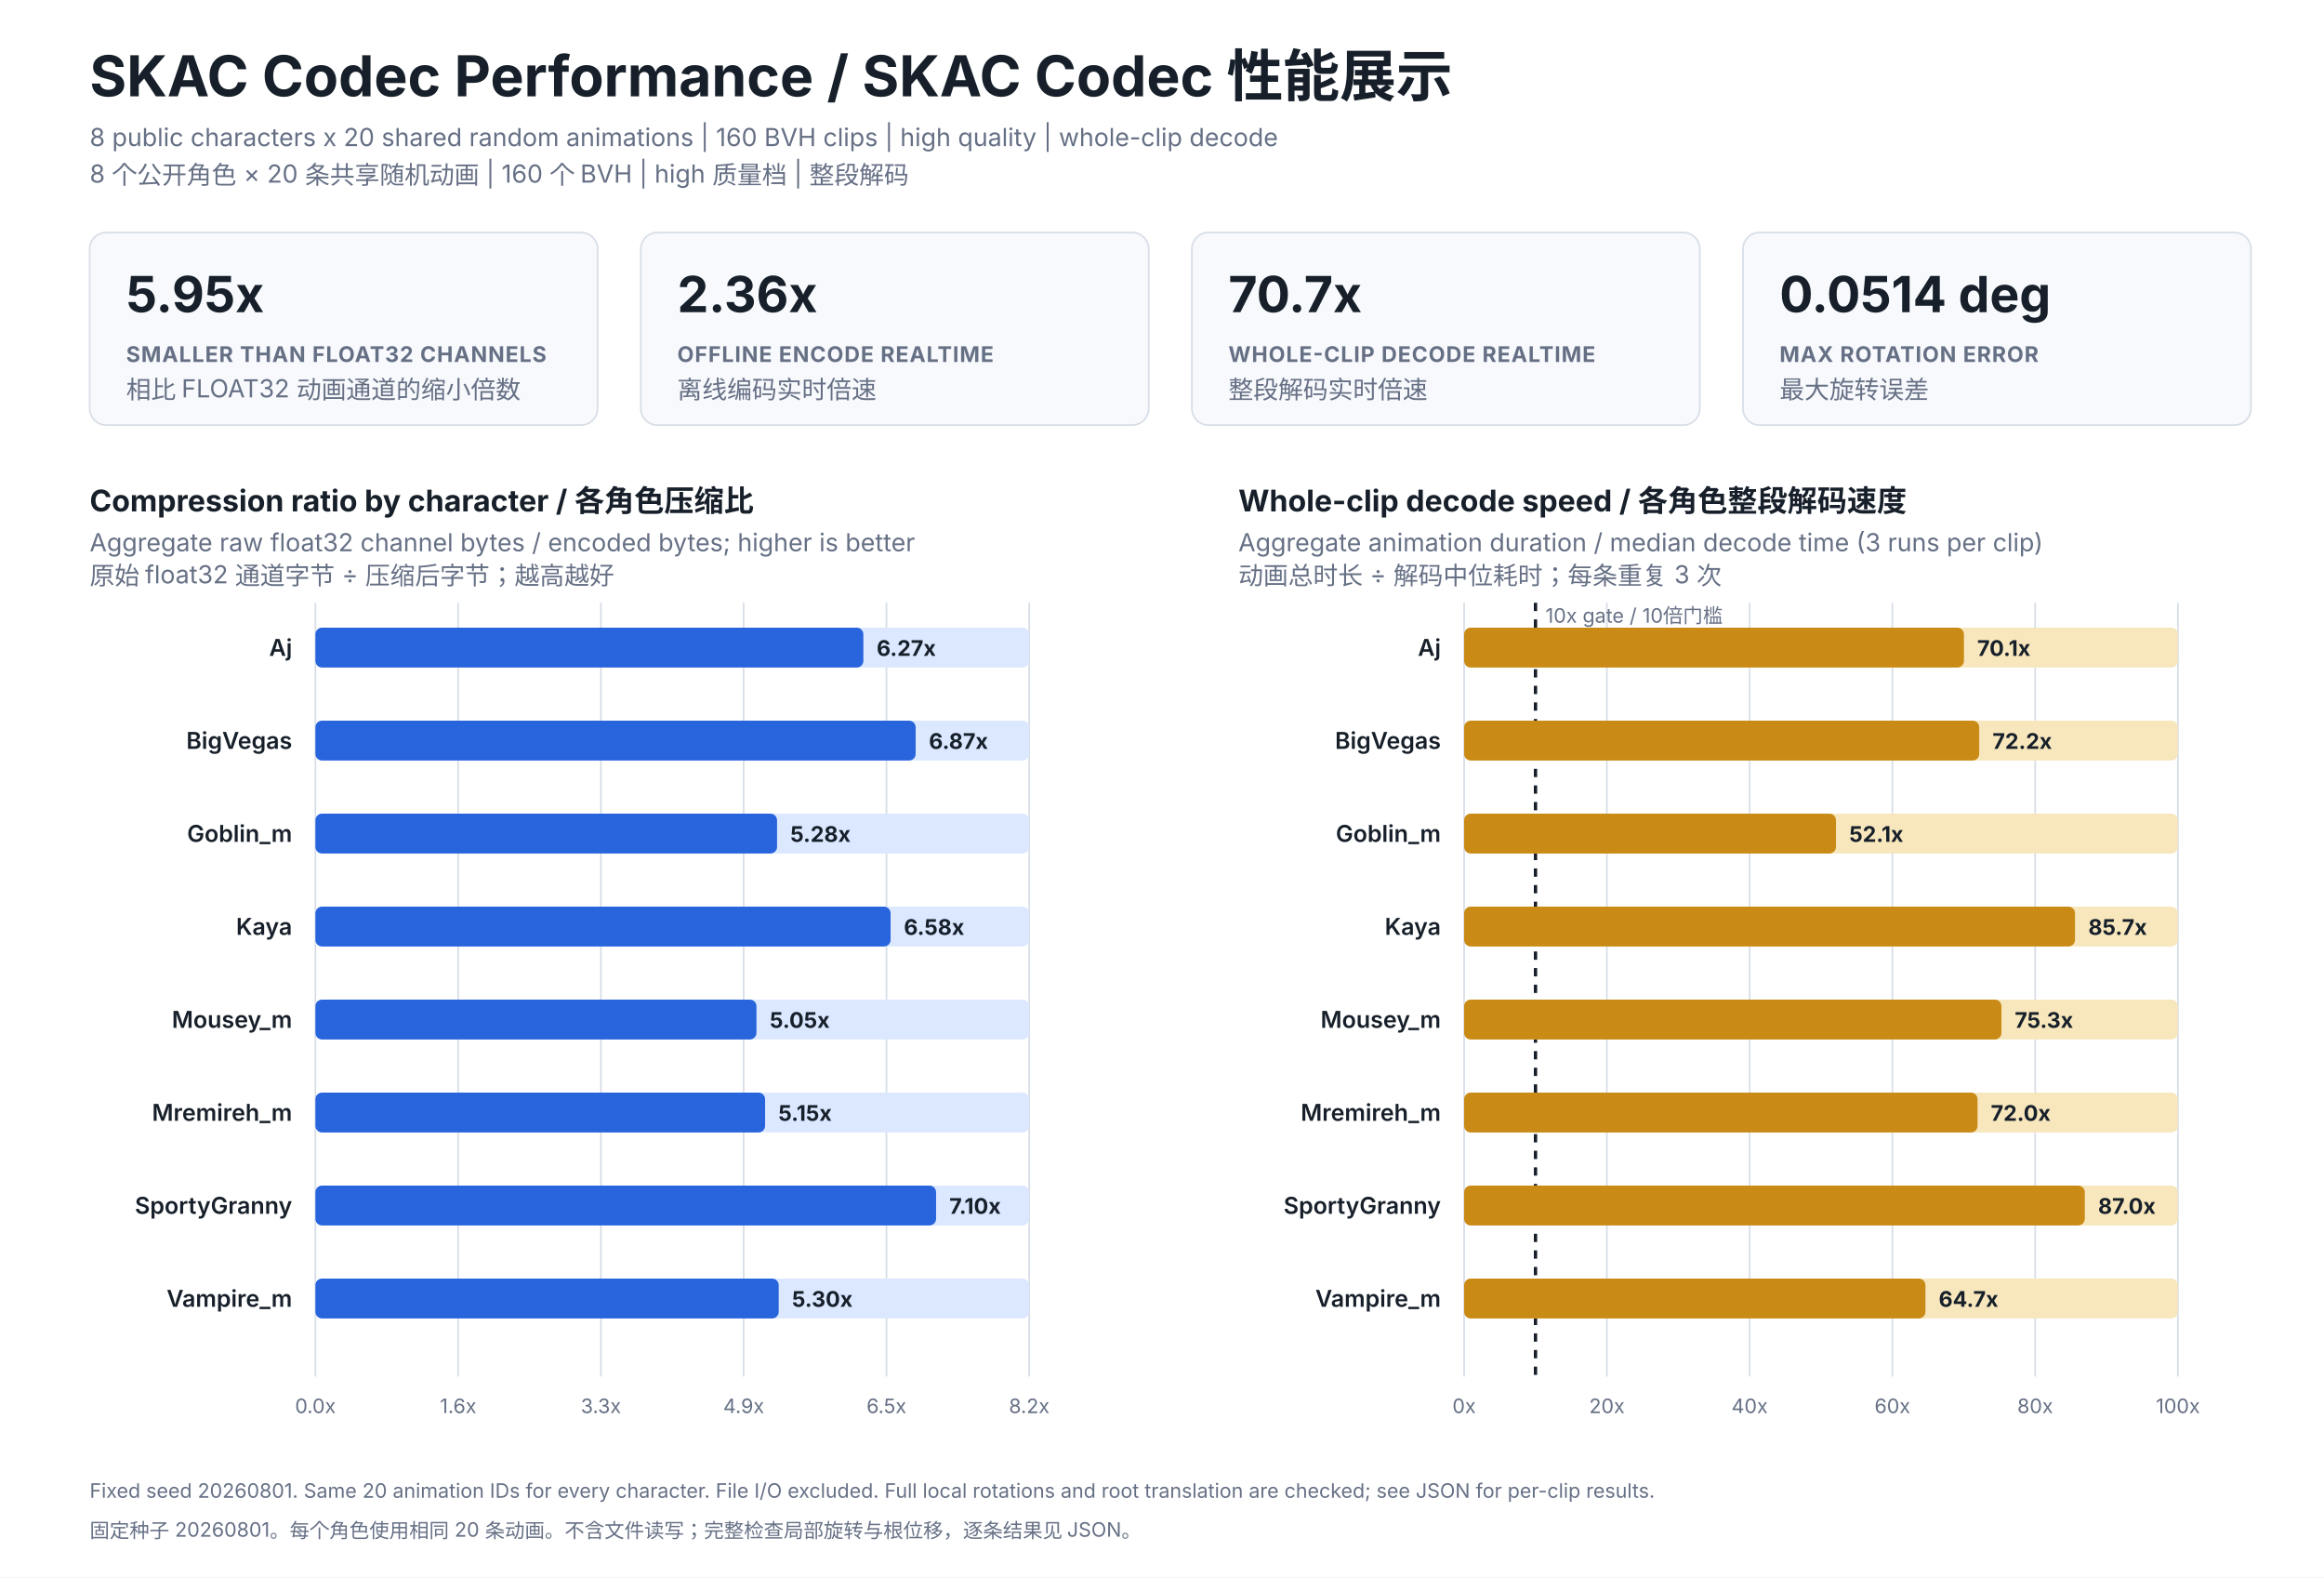
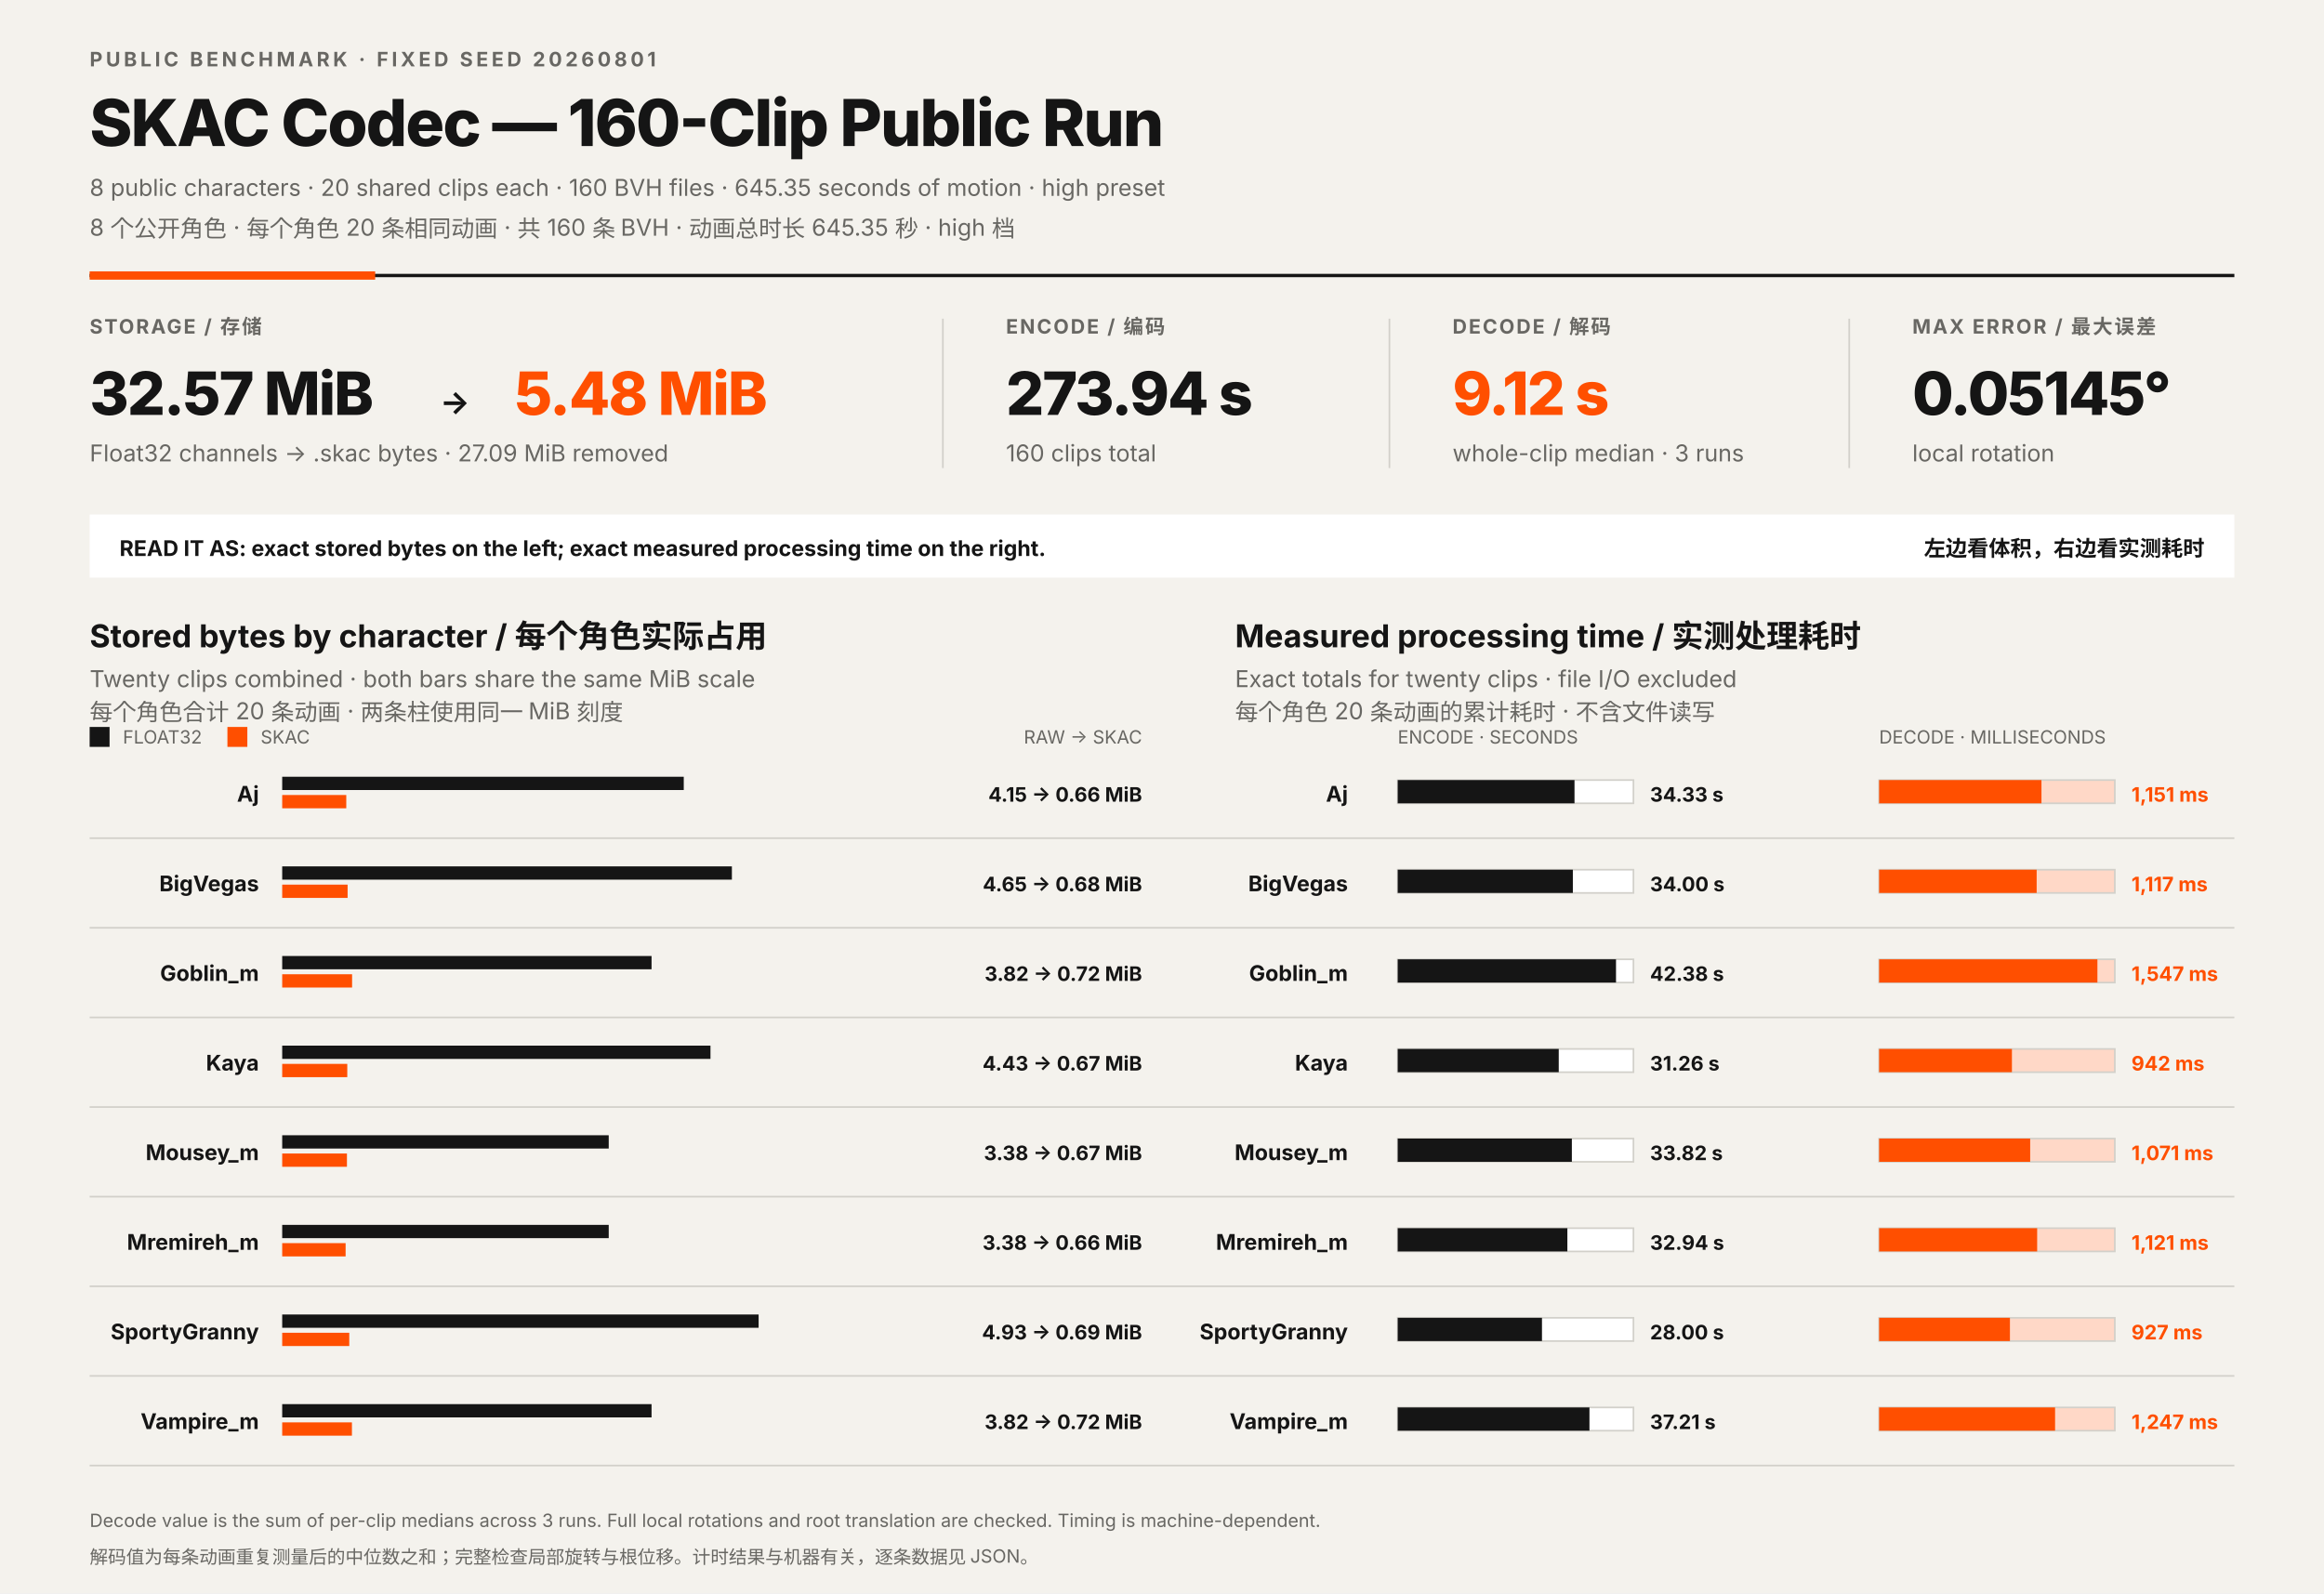
- <svg xmlns="http://www.w3.org/2000/svg" width="1400" height="950" viewBox="0 0 1400 950">
-   <rect width="1400" height="950" fill="#ffffff" />
+ <svg xmlns="http://www.w3.org/2000/svg" width="1400" height="960" viewBox="0 0 1400 960">
+   <rect width="1400" height="960" fill="#f4f2ed" />
  <style>
text{font-family:Inter,Segoe UI,Arial,sans-serif}
- .title{font-size:34px;font-weight:750;fill:#17202a}
- .subtitle{font-size:15px;fill:#667085}
- .kpi{font-size:30px;font-weight:750;fill:#17202a}
- .kpilabel{font-size:13px;font-weight:650;fill:#667085;letter-spacing:.5px}
- .panel{font-size:18px;font-weight:700;fill:#17202a}
- .label{font-size:14px;font-weight:600;fill:#17202a}
- .value{font-size:13px;font-weight:700;fill:#17202a}
- .axis{font-size:12px;fill:#667085}
- .note{font-size:12px;fill:#667085}
+ .eyebrow{font-size:12px;font-weight:750;fill:#686763;letter-spacing:2px}
+ .title{font-size:39px;font-weight:800;fill:#151515;letter-spacing:-1px}
+ .subtitle{font-size:14px;fill:#686763}
+ .kpi{font-size:36px;font-weight:800;fill:#151515;letter-spacing:-1px}
+ .kpiaccent{font-size:36px;font-weight:800;fill:#ff4f00;letter-spacing:-1px}
+ .kpilabel{font-size:12px;font-weight:750;fill:#686763;letter-spacing:1.1px}
+ .panel{font-size:19px;font-weight:750;fill:#151515}
+ .label{font-size:13px;font-weight:650;fill:#151515}
+ .value{font-size:12px;font-weight:750;fill:#151515}
+ .valueaccent{font-size:12px;font-weight:750;fill:#ff4f00}
+ .axis{font-size:11px;fill:#686763}
+ .note{font-size:11px;fill:#686763}
</style>
-   <text x="54.0" y="58.0" class="title">SKAC Codec Performance / SKAC Codec 性能展示</text>
-   <text x="54.0" y="88.0" class="subtitle">8 public characters x 20 shared random animations | 160 BVH clips | high quality | whole-clip decode</text>
-   <text x="54.0" y="110.0" class="subtitle">8 个公开角色 × 20 条共享随机动画 | 160 个 BVH | high 质量档 | 整段解码</text>
-   <rect x="54" y="140" width="306" height="116" rx="10" fill="#f7f9fc" stroke="#d7dee7" />
-   <text x="76.0" y="188.0" class="kpi">5.95x</text>
-   <text x="76.0" y="218.0" class="kpilabel">SMALLER THAN FLOAT32 CHANNELS</text>
-   <text x="76.0" y="240.0" class="subtitle">相比 FLOAT32 动画通道的缩小倍数</text>
-   <rect x="386" y="140" width="306" height="116" rx="10" fill="#f7f9fc" stroke="#d7dee7" />
-   <text x="408.0" y="188.0" class="kpi">2.36x</text>
-   <text x="408.0" y="218.0" class="kpilabel">OFFLINE ENCODE REALTIME</text>
-   <text x="408.0" y="240.0" class="subtitle">离线编码实时倍速</text>
-   <rect x="718" y="140" width="306" height="116" rx="10" fill="#f7f9fc" stroke="#d7dee7" />
-   <text x="740.0" y="188.0" class="kpi">70.7x</text>
-   <text x="740.0" y="218.0" class="kpilabel">WHOLE-CLIP DECODE REALTIME</text>
-   <text x="740.0" y="240.0" class="subtitle">整段解码实时倍速</text>
-   <rect x="1050" y="140" width="306" height="116" rx="10" fill="#f7f9fc" stroke="#d7dee7" />
-   <text x="1072.0" y="188.0" class="kpi">0.0514 deg</text>
-   <text x="1072.0" y="218.0" class="kpilabel">MAX ROTATION ERROR</text>
-   <text x="1072.0" y="240.0" class="subtitle">最大旋转误差</text>
-   <text x="54.0" y="308.0" class="panel">Compression ratio by character / 各角色压缩比</text>
-   <text x="54.0" y="332.0" class="subtitle">Aggregate raw float32 channel bytes / encoded bytes; higher is better</text>
-   <text x="54.0" y="352.0" class="subtitle">原始 float32 通道字节 ÷ 压缩后字节；越高越好</text>
-   <text x="746.0" y="308.0" class="panel">Whole-clip decode speed / 各角色整段解码速度</text>
-   <text x="746.0" y="332.0" class="subtitle">Aggregate animation duration / median decode time (3 runs per clip)</text>
-   <text x="746.0" y="352.0" class="subtitle">动画总时长 ÷ 解码中位耗时；每条重复 3 次</text>
-   <line x1="190.0" y1="363" x2="190.0" y2="829" stroke="#d7dee7" />
-   <line x1="882.0" y1="363" x2="882.0" y2="829" stroke="#d7dee7" />
-   <text x="190.0" y="851.0" class="axis" text-anchor="middle">0.0x</text>
-   <text x="882.0" y="851.0" class="axis" text-anchor="middle">0x</text>
-   <line x1="276.0" y1="363" x2="276.0" y2="829" stroke="#d7dee7" />
-   <line x1="968.0" y1="363" x2="968.0" y2="829" stroke="#d7dee7" />
-   <text x="276.0" y="851.0" class="axis" text-anchor="middle">1.6x</text>
-   <text x="968.0" y="851.0" class="axis" text-anchor="middle">20x</text>
-   <line x1="362.0" y1="363" x2="362.0" y2="829" stroke="#d7dee7" />
-   <line x1="1054.0" y1="363" x2="1054.0" y2="829" stroke="#d7dee7" />
-   <text x="362.0" y="851.0" class="axis" text-anchor="middle">3.3x</text>
-   <text x="1054.0" y="851.0" class="axis" text-anchor="middle">40x</text>
-   <line x1="448.0" y1="363" x2="448.0" y2="829" stroke="#d7dee7" />
-   <line x1="1140.0" y1="363" x2="1140.0" y2="829" stroke="#d7dee7" />
-   <text x="448.0" y="851.0" class="axis" text-anchor="middle">4.9x</text>
-   <text x="1140.0" y="851.0" class="axis" text-anchor="middle">60x</text>
-   <line x1="534.0" y1="363" x2="534.0" y2="829" stroke="#d7dee7" />
-   <line x1="1226.0" y1="363" x2="1226.0" y2="829" stroke="#d7dee7" />
-   <text x="534.0" y="851.0" class="axis" text-anchor="middle">6.5x</text>
-   <text x="1226.0" y="851.0" class="axis" text-anchor="middle">80x</text>
-   <line x1="620.0" y1="363" x2="620.0" y2="829" stroke="#d7dee7" />
-   <line x1="1312.0" y1="363" x2="1312.0" y2="829" stroke="#d7dee7" />
-   <text x="620.0" y="851.0" class="axis" text-anchor="middle">8.2x</text>
-   <text x="1312.0" y="851.0" class="axis" text-anchor="middle">100x</text>
-   <line x1="925.0" y1="363" x2="925.0" y2="829" stroke="#17202a" stroke-width="2" stroke-dasharray="5 5" />
-   <text x="931.0" y="375.0" class="axis">10x gate / 10倍门槛</text>
-   <text x="176.0" y="395.0" class="label" text-anchor="end">Aj</text>
-   <rect x="190.0" y="378.0" width="430.0" height="24.0" rx="4" fill="#dbe8ff" />
-   <rect x="190.0" y="378.0" width="330.1" height="24.0" rx="4" fill="#2864dc" />
-   <text x="528.1" y="395.0" class="value">6.27x</text>
-   <text x="868.0" y="395.0" class="label" text-anchor="end">Aj</text>
-   <rect x="882.0" y="378.0" width="430.0" height="24.0" rx="4" fill="#f8e7bd" />
-   <rect x="882.0" y="378.0" width="301.1" height="24.0" rx="4" fill="#c98a16" />
-   <text x="1191.1" y="395.0" class="value">70.1x</text>
-   <text x="176.0" y="451.0" class="label" text-anchor="end">BigVegas</text>
-   <rect x="190.0" y="434.0" width="430.0" height="24.0" rx="4" fill="#dbe8ff" />
-   <rect x="190.0" y="434.0" width="361.6" height="24.0" rx="4" fill="#2864dc" />
-   <text x="559.6" y="451.0" class="value">6.87x</text>
-   <text x="868.0" y="451.0" class="label" text-anchor="end">BigVegas</text>
-   <rect x="882.0" y="434.0" width="430.0" height="24.0" rx="4" fill="#f8e7bd" />
-   <rect x="882.0" y="434.0" width="310.3" height="24.0" rx="4" fill="#c98a16" />
-   <text x="1200.3" y="451.0" class="value">72.2x</text>
-   <text x="176.0" y="507.0" class="label" text-anchor="end">Goblin_m</text>
-   <rect x="190.0" y="490.0" width="430.0" height="24.0" rx="4" fill="#dbe8ff" />
-   <rect x="190.0" y="490.0" width="278.1" height="24.0" rx="4" fill="#2864dc" />
-   <text x="476.1" y="507.0" class="value">5.28x</text>
-   <text x="868.0" y="507.0" class="label" text-anchor="end">Goblin_m</text>
-   <rect x="882.0" y="490.0" width="430.0" height="24.0" rx="4" fill="#f8e7bd" />
-   <rect x="882.0" y="490.0" width="224.0" height="24.0" rx="4" fill="#c98a16" />
-   <text x="1114.0" y="507.0" class="value">52.1x</text>
-   <text x="176.0" y="563.0" class="label" text-anchor="end">Kaya</text>
-   <rect x="190.0" y="546.0" width="430.0" height="24.0" rx="4" fill="#dbe8ff" />
-   <rect x="190.0" y="546.0" width="346.5" height="24.0" rx="4" fill="#2864dc" />
-   <text x="544.5" y="563.0" class="value">6.58x</text>
-   <text x="868.0" y="563.0" class="label" text-anchor="end">Kaya</text>
-   <rect x="882.0" y="546.0" width="430.0" height="24.0" rx="4" fill="#f8e7bd" />
-   <rect x="882.0" y="546.0" width="368.0" height="24.0" rx="4" fill="#c98a16" />
-   <text x="1258.0" y="563.0" class="value">85.7x</text>
-   <text x="176.0" y="619.0" class="label" text-anchor="end">Mousey_m</text>
-   <rect x="190.0" y="602.0" width="430.0" height="24.0" rx="4" fill="#dbe8ff" />
-   <rect x="190.0" y="602.0" width="265.7" height="24.0" rx="4" fill="#2864dc" />
-   <text x="463.7" y="619.0" class="value">5.05x</text>
-   <text x="868.0" y="619.0" class="label" text-anchor="end">Mousey_m</text>
-   <rect x="882.0" y="602.0" width="430.0" height="24.0" rx="4" fill="#f8e7bd" />
-   <rect x="882.0" y="602.0" width="323.7" height="24.0" rx="4" fill="#c98a16" />
-   <text x="1213.7" y="619.0" class="value">75.3x</text>
-   <text x="176.0" y="675.0" class="label" text-anchor="end">Mremireh_m</text>
-   <rect x="190.0" y="658.0" width="430.0" height="24.0" rx="4" fill="#dbe8ff" />
-   <rect x="190.0" y="658.0" width="270.9" height="24.0" rx="4" fill="#2864dc" />
-   <text x="468.9" y="675.0" class="value">5.15x</text>
-   <text x="868.0" y="675.0" class="label" text-anchor="end">Mremireh_m</text>
-   <rect x="882.0" y="658.0" width="430.0" height="24.0" rx="4" fill="#f8e7bd" />
-   <rect x="882.0" y="658.0" width="309.3" height="24.0" rx="4" fill="#c98a16" />
-   <text x="1199.3" y="675.0" class="value">72.0x</text>
-   <text x="176.0" y="731.0" class="label" text-anchor="end">SportyGranny</text>
-   <rect x="190.0" y="714.0" width="430.0" height="24.0" rx="4" fill="#dbe8ff" />
-   <rect x="190.0" y="714.0" width="373.9" height="24.0" rx="4" fill="#2864dc" />
-   <text x="571.9" y="731.0" class="value">7.10x</text>
-   <text x="868.0" y="731.0" class="label" text-anchor="end">SportyGranny</text>
-   <rect x="882.0" y="714.0" width="430.0" height="24.0" rx="4" fill="#f8e7bd" />
-   <rect x="882.0" y="714.0" width="373.9" height="24.0" rx="4" fill="#c98a16" />
-   <text x="1263.9" y="731.0" class="value">87.0x</text>
-   <text x="176.0" y="787.0" class="label" text-anchor="end">Vampire_m</text>
-   <rect x="190.0" y="770.0" width="430.0" height="24.0" rx="4" fill="#dbe8ff" />
-   <rect x="190.0" y="770.0" width="279.1" height="24.0" rx="4" fill="#2864dc" />
-   <text x="477.1" y="787.0" class="value">5.30x</text>
-   <text x="868.0" y="787.0" class="label" text-anchor="end">Vampire_m</text>
-   <rect x="882.0" y="770.0" width="430.0" height="24.0" rx="4" fill="#f8e7bd" />
-   <rect x="882.0" y="770.0" width="277.9" height="24.0" rx="4" fill="#c98a16" />
-   <text x="1167.9" y="787.0" class="value">64.7x</text>
-   <text x="54.0" y="902.0" class="note">Fixed seed 20260801. Same 20 animation IDs for every character. File I/O excluded. Full local rotations and root translation are checked; see JSON for per-clip results.</text>
-   <text x="54.0" y="926.0" class="note">固定种子 20260801。每个角色使用相同 20 条动画。不含文件读写；完整检查局部旋转与根位移，逐条结果见 JSON。</text>
+   <text x="54.0" y="40.0" class="eyebrow">PUBLIC BENCHMARK · FIXED SEED 20260801</text>
+   <text x="54.0" y="88.0" class="title">SKAC Codec — 160-Clip Public Run</text>
+   <text x="54.0" y="118.0" class="subtitle">8 public characters · 20 shared clips each · 160 BVH files · 645.35 seconds of motion · high preset</text>
+   <text x="54.0" y="142.0" class="subtitle">8 个公开角色 · 每个角色 20 条相同动画 · 共 160 条 BVH · 动画总时长 645.35 秒 · high 档</text>
+   <line x1="54" y1="166" x2="1346" y2="166" stroke="#151515" stroke-width="2" />
+   <line x1="54" y1="166" x2="226" y2="166" stroke="#ff4f00" stroke-width="5" />
+   <text x="54.0" y="201.0" class="kpilabel">STORAGE / 存储</text>
+   <text x="54.0" y="250.0" class="kpi">32.57 MiB</text>
+   <text x="265.0" y="249.0" class="panel">→</text>
+   <text x="310.0" y="250.0" class="kpiaccent">5.48 MiB</text>
+   <text x="54.0" y="278.0" class="subtitle">Float32 channels → .skac bytes · 27.09 MiB removed</text>
+   <line x1="568" y1="192" x2="568" y2="282" stroke="#d2d0ca" />
+   <text x="606.0" y="201.0" class="kpilabel">ENCODE / 编码</text>
+   <text x="606.0" y="250.0" class="kpi">273.94 s</text>
+   <text x="606.0" y="278.0" class="subtitle">160 clips total</text>
+   <line x1="837" y1="192" x2="837" y2="282" stroke="#d2d0ca" />
+   <text x="875.0" y="201.0" class="kpilabel">DECODE / 解码</text>
+   <text x="875.0" y="250.0" class="kpiaccent">9.12 s</text>
+   <text x="875.0" y="278.0" class="subtitle">whole-clip median · 3 runs</text>
+   <line x1="1114" y1="192" x2="1114" y2="282" stroke="#d2d0ca" />
+   <text x="1152.0" y="201.0" class="kpilabel">MAX ERROR / 最大误差</text>
+   <text x="1152.0" y="250.0" class="kpi">0.05145°</text>
+   <text x="1152.0" y="278.0" class="subtitle">local rotation</text>
+   <rect x="54" y="310" width="1292" height="38" fill="#ffffff" />
+   <text x="72.0" y="335.0" class="label">READ IT AS: exact stored bytes on the left; exact measured processing time on the right.</text>
+   <text x="1328.0" y="335.0" class="label" text-anchor="end">左边看体积，右边看实测耗时</text>
+   <text x="54.0" y="390.0" class="panel">Stored bytes by character / 每个角色实际占用</text>
+   <text x="54.0" y="414.0" class="subtitle">Twenty clips combined · both bars share the same MiB scale</text>
+   <text x="54.0" y="434.0" class="subtitle">每个角色合计 20 条动画 · 两条柱使用同一 MiB 刻度</text>
+   <text x="744.0" y="390.0" class="panel">Measured processing time / 实测处理耗时</text>
+   <text x="744.0" y="414.0" class="subtitle">Exact totals for twenty clips · file I/O excluded</text>
+   <text x="744.0" y="434.0" class="subtitle">每个角色 20 条动画的累计耗时 · 不含文件读写</text>
+   <rect x="54" y="438" width="12" height="12" fill="#151515" />
+   <text x="74.0" y="448.0" class="axis">FLOAT32</text>
+   <rect x="137" y="438" width="12" height="12" fill="#ff4f00" />
+   <text x="157.0" y="448.0" class="axis">SKAC</text>
+   <text x="688.0" y="448.0" class="axis" text-anchor="end">RAW → SKAC</text>
+   <text x="842.0" y="448.0" class="axis">ENCODE · SECONDS</text>
+   <text x="1132.0" y="448.0" class="axis">DECODE · MILLISECONDS</text>
+   <line x1="54" y1="505.0" x2="1346" y2="505.0" stroke="#d2d0ca" />
+   <text x="156.0" y="483.0" class="label" text-anchor="end">Aj</text>
+   <rect x="170.0" y="468.0" width="241.9" height="8" fill="#151515" />
+   <rect x="170.0" y="479.0" width="38.6" height="8" fill="#ff4f00" />
+   <text x="688.0" y="483.0" class="value" text-anchor="end">4.15 → 0.66 MiB</text>
+   <text x="812.0" y="483.0" class="label" text-anchor="end">Aj</text>
+   <rect x="842.0" y="470.0" width="142.0" height="14" fill="#ffffff" stroke="#d2d0ca" />
+   <rect x="842.0" y="470.0" width="106.5" height="14" fill="#151515" />
+   <text x="994.0" y="483.0" class="value">34.33 s</text>
+   <rect x="1132.0" y="470.0" width="142.0" height="14" fill="#ffd8c7" stroke="#d2d0ca" />
+   <rect x="1132.0" y="470.0" width="97.8" height="14" fill="#ff4f00" />
+   <text x="1284.0" y="483.0" class="valueaccent">1,151 ms</text>
+   <line x1="54" y1="559.0" x2="1346" y2="559.0" stroke="#d2d0ca" />
+   <text x="156.0" y="537.0" class="label" text-anchor="end">BigVegas</text>
+   <rect x="170.0" y="522.0" width="270.9" height="8" fill="#151515" />
+   <rect x="170.0" y="533.0" width="39.4" height="8" fill="#ff4f00" />
+   <text x="688.0" y="537.0" class="value" text-anchor="end">4.65 → 0.68 MiB</text>
+   <text x="812.0" y="537.0" class="label" text-anchor="end">BigVegas</text>
+   <rect x="842.0" y="524.0" width="142.0" height="14" fill="#ffffff" stroke="#d2d0ca" />
+   <rect x="842.0" y="524.0" width="105.5" height="14" fill="#151515" />
+   <text x="994.0" y="537.0" class="value">34.00 s</text>
+   <rect x="1132.0" y="524.0" width="142.0" height="14" fill="#ffd8c7" stroke="#d2d0ca" />
+   <rect x="1132.0" y="524.0" width="94.9" height="14" fill="#ff4f00" />
+   <text x="1284.0" y="537.0" class="valueaccent">1,117 ms</text>
+   <line x1="54" y1="613.0" x2="1346" y2="613.0" stroke="#d2d0ca" />
+   <text x="156.0" y="591.0" class="label" text-anchor="end">Goblin_m</text>
+   <rect x="170.0" y="576.0" width="222.5" height="8" fill="#151515" />
+   <rect x="170.0" y="587.0" width="42.1" height="8" fill="#ff4f00" />
+   <text x="688.0" y="591.0" class="value" text-anchor="end">3.82 → 0.72 MiB</text>
+   <text x="812.0" y="591.0" class="label" text-anchor="end">Goblin_m</text>
+   <rect x="842.0" y="578.0" width="142.0" height="14" fill="#ffffff" stroke="#d2d0ca" />
+   <rect x="842.0" y="578.0" width="131.5" height="14" fill="#151515" />
+   <text x="994.0" y="591.0" class="value">42.38 s</text>
+   <rect x="1132.0" y="578.0" width="142.0" height="14" fill="#ffd8c7" stroke="#d2d0ca" />
+   <rect x="1132.0" y="578.0" width="131.5" height="14" fill="#ff4f00" />
+   <text x="1284.0" y="591.0" class="valueaccent">1,547 ms</text>
+   <line x1="54" y1="667.0" x2="1346" y2="667.0" stroke="#d2d0ca" />
+   <text x="156.0" y="645.0" class="label" text-anchor="end">Kaya</text>
+   <rect x="170.0" y="630.0" width="258.0" height="8" fill="#151515" />
+   <rect x="170.0" y="641.0" width="39.2" height="8" fill="#ff4f00" />
+   <text x="688.0" y="645.0" class="value" text-anchor="end">4.43 → 0.67 MiB</text>
+   <text x="812.0" y="645.0" class="label" text-anchor="end">Kaya</text>
+   <rect x="842.0" y="632.0" width="142.0" height="14" fill="#ffffff" stroke="#d2d0ca" />
+   <rect x="842.0" y="632.0" width="97.0" height="14" fill="#151515" />
+   <text x="994.0" y="645.0" class="value">31.26 s</text>
+   <rect x="1132.0" y="632.0" width="142.0" height="14" fill="#ffd8c7" stroke="#d2d0ca" />
+   <rect x="1132.0" y="632.0" width="80.0" height="14" fill="#ff4f00" />
+   <text x="1284.0" y="645.0" class="valueaccent">942 ms</text>
+   <line x1="54" y1="721.0" x2="1346" y2="721.0" stroke="#d2d0ca" />
+   <text x="156.0" y="699.0" class="label" text-anchor="end">Mousey_m</text>
+   <rect x="170.0" y="684.0" width="196.7" height="8" fill="#151515" />
+   <rect x="170.0" y="695.0" width="39.0" height="8" fill="#ff4f00" />
+   <text x="688.0" y="699.0" class="value" text-anchor="end">3.38 → 0.67 MiB</text>
+   <text x="812.0" y="699.0" class="label" text-anchor="end">Mousey_m</text>
+   <rect x="842.0" y="686.0" width="142.0" height="14" fill="#ffffff" stroke="#d2d0ca" />
+   <rect x="842.0" y="686.0" width="104.9" height="14" fill="#151515" />
+   <text x="994.0" y="699.0" class="value">33.82 s</text>
+   <rect x="1132.0" y="686.0" width="142.0" height="14" fill="#ffd8c7" stroke="#d2d0ca" />
+   <rect x="1132.0" y="686.0" width="91.0" height="14" fill="#ff4f00" />
+   <text x="1284.0" y="699.0" class="valueaccent">1,071 ms</text>
+   <line x1="54" y1="775.0" x2="1346" y2="775.0" stroke="#d2d0ca" />
+   <text x="156.0" y="753.0" class="label" text-anchor="end">Mremireh_m</text>
+   <rect x="170.0" y="738.0" width="196.7" height="8" fill="#151515" />
+   <rect x="170.0" y="749.0" width="38.2" height="8" fill="#ff4f00" />
+   <text x="688.0" y="753.0" class="value" text-anchor="end">3.38 → 0.66 MiB</text>
+   <text x="812.0" y="753.0" class="label" text-anchor="end">Mremireh_m</text>
+   <rect x="842.0" y="740.0" width="142.0" height="14" fill="#ffffff" stroke="#d2d0ca" />
+   <rect x="842.0" y="740.0" width="102.2" height="14" fill="#151515" />
+   <text x="994.0" y="753.0" class="value">32.94 s</text>
+   <rect x="1132.0" y="740.0" width="142.0" height="14" fill="#ffd8c7" stroke="#d2d0ca" />
+   <rect x="1132.0" y="740.0" width="95.2" height="14" fill="#ff4f00" />
+   <text x="1284.0" y="753.0" class="valueaccent">1,121 ms</text>
+   <line x1="54" y1="829.0" x2="1346" y2="829.0" stroke="#d2d0ca" />
+   <text x="156.0" y="807.0" class="label" text-anchor="end">SportyGranny</text>
+   <rect x="170.0" y="792.0" width="287.0" height="8" fill="#151515" />
+   <rect x="170.0" y="803.0" width="40.4" height="8" fill="#ff4f00" />
+   <text x="688.0" y="807.0" class="value" text-anchor="end">4.93 → 0.69 MiB</text>
+   <text x="812.0" y="807.0" class="label" text-anchor="end">SportyGranny</text>
+   <rect x="842.0" y="794.0" width="142.0" height="14" fill="#ffffff" stroke="#d2d0ca" />
+   <rect x="842.0" y="794.0" width="86.9" height="14" fill="#151515" />
+   <text x="994.0" y="807.0" class="value">28.00 s</text>
+   <rect x="1132.0" y="794.0" width="142.0" height="14" fill="#ffd8c7" stroke="#d2d0ca" />
+   <rect x="1132.0" y="794.0" width="78.8" height="14" fill="#ff4f00" />
+   <text x="1284.0" y="807.0" class="valueaccent">927 ms</text>
+   <line x1="54" y1="883.0" x2="1346" y2="883.0" stroke="#d2d0ca" />
+   <text x="156.0" y="861.0" class="label" text-anchor="end">Vampire_m</text>
+   <rect x="170.0" y="846.0" width="222.5" height="8" fill="#151515" />
+   <rect x="170.0" y="857.0" width="42.0" height="8" fill="#ff4f00" />
+   <text x="688.0" y="861.0" class="value" text-anchor="end">3.82 → 0.72 MiB</text>
+   <text x="812.0" y="861.0" class="label" text-anchor="end">Vampire_m</text>
+   <rect x="842.0" y="848.0" width="142.0" height="14" fill="#ffffff" stroke="#d2d0ca" />
+   <rect x="842.0" y="848.0" width="115.5" height="14" fill="#151515" />
+   <text x="994.0" y="861.0" class="value">37.21 s</text>
+   <rect x="1132.0" y="848.0" width="142.0" height="14" fill="#ffd8c7" stroke="#d2d0ca" />
+   <rect x="1132.0" y="848.0" width="106.0" height="14" fill="#ff4f00" />
+   <text x="1284.0" y="861.0" class="valueaccent">1,247 ms</text>
+   <text x="54.0" y="920.0" class="note">Decode value is the sum of per-clip medians across 3 runs. Full local rotations and root translation are checked. Timing is machine-dependent.</text>
+   <text x="54.0" y="942.0" class="note">解码值为每条动画重复测量后的中位数之和；完整检查局部旋转与根位移。计时结果与机器有关，逐条数据见 JSON。</text>
</svg>
